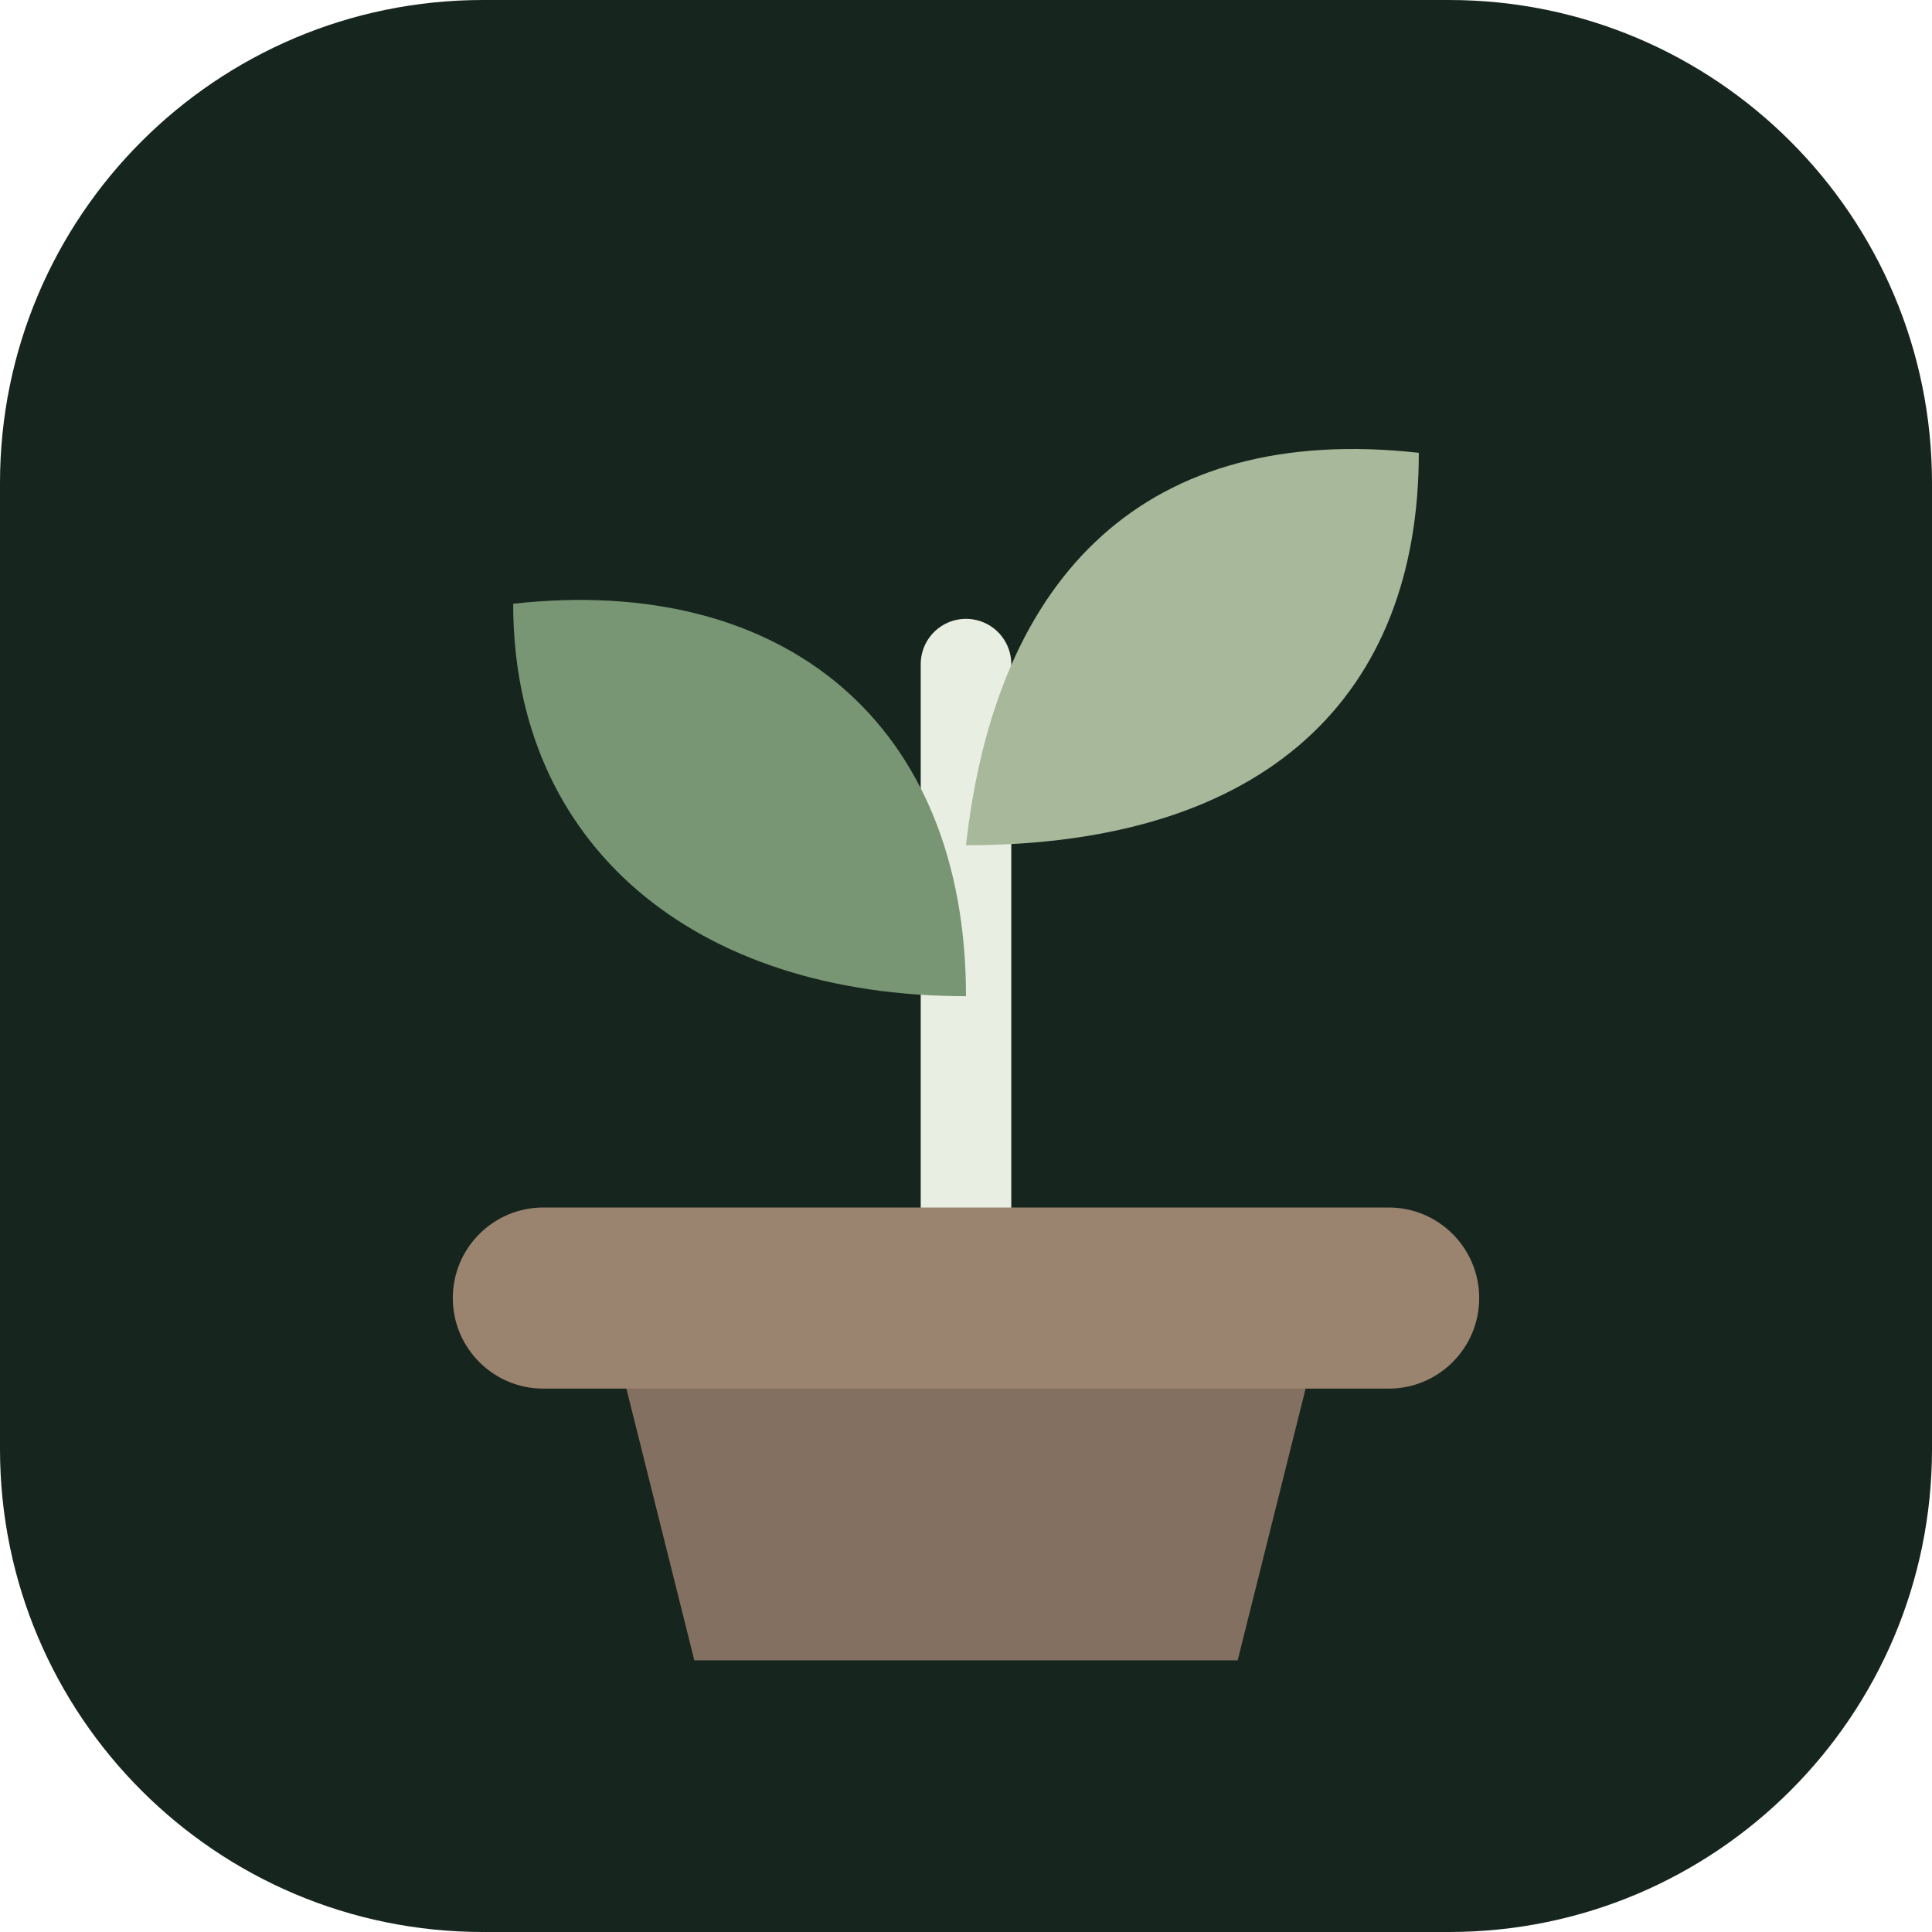
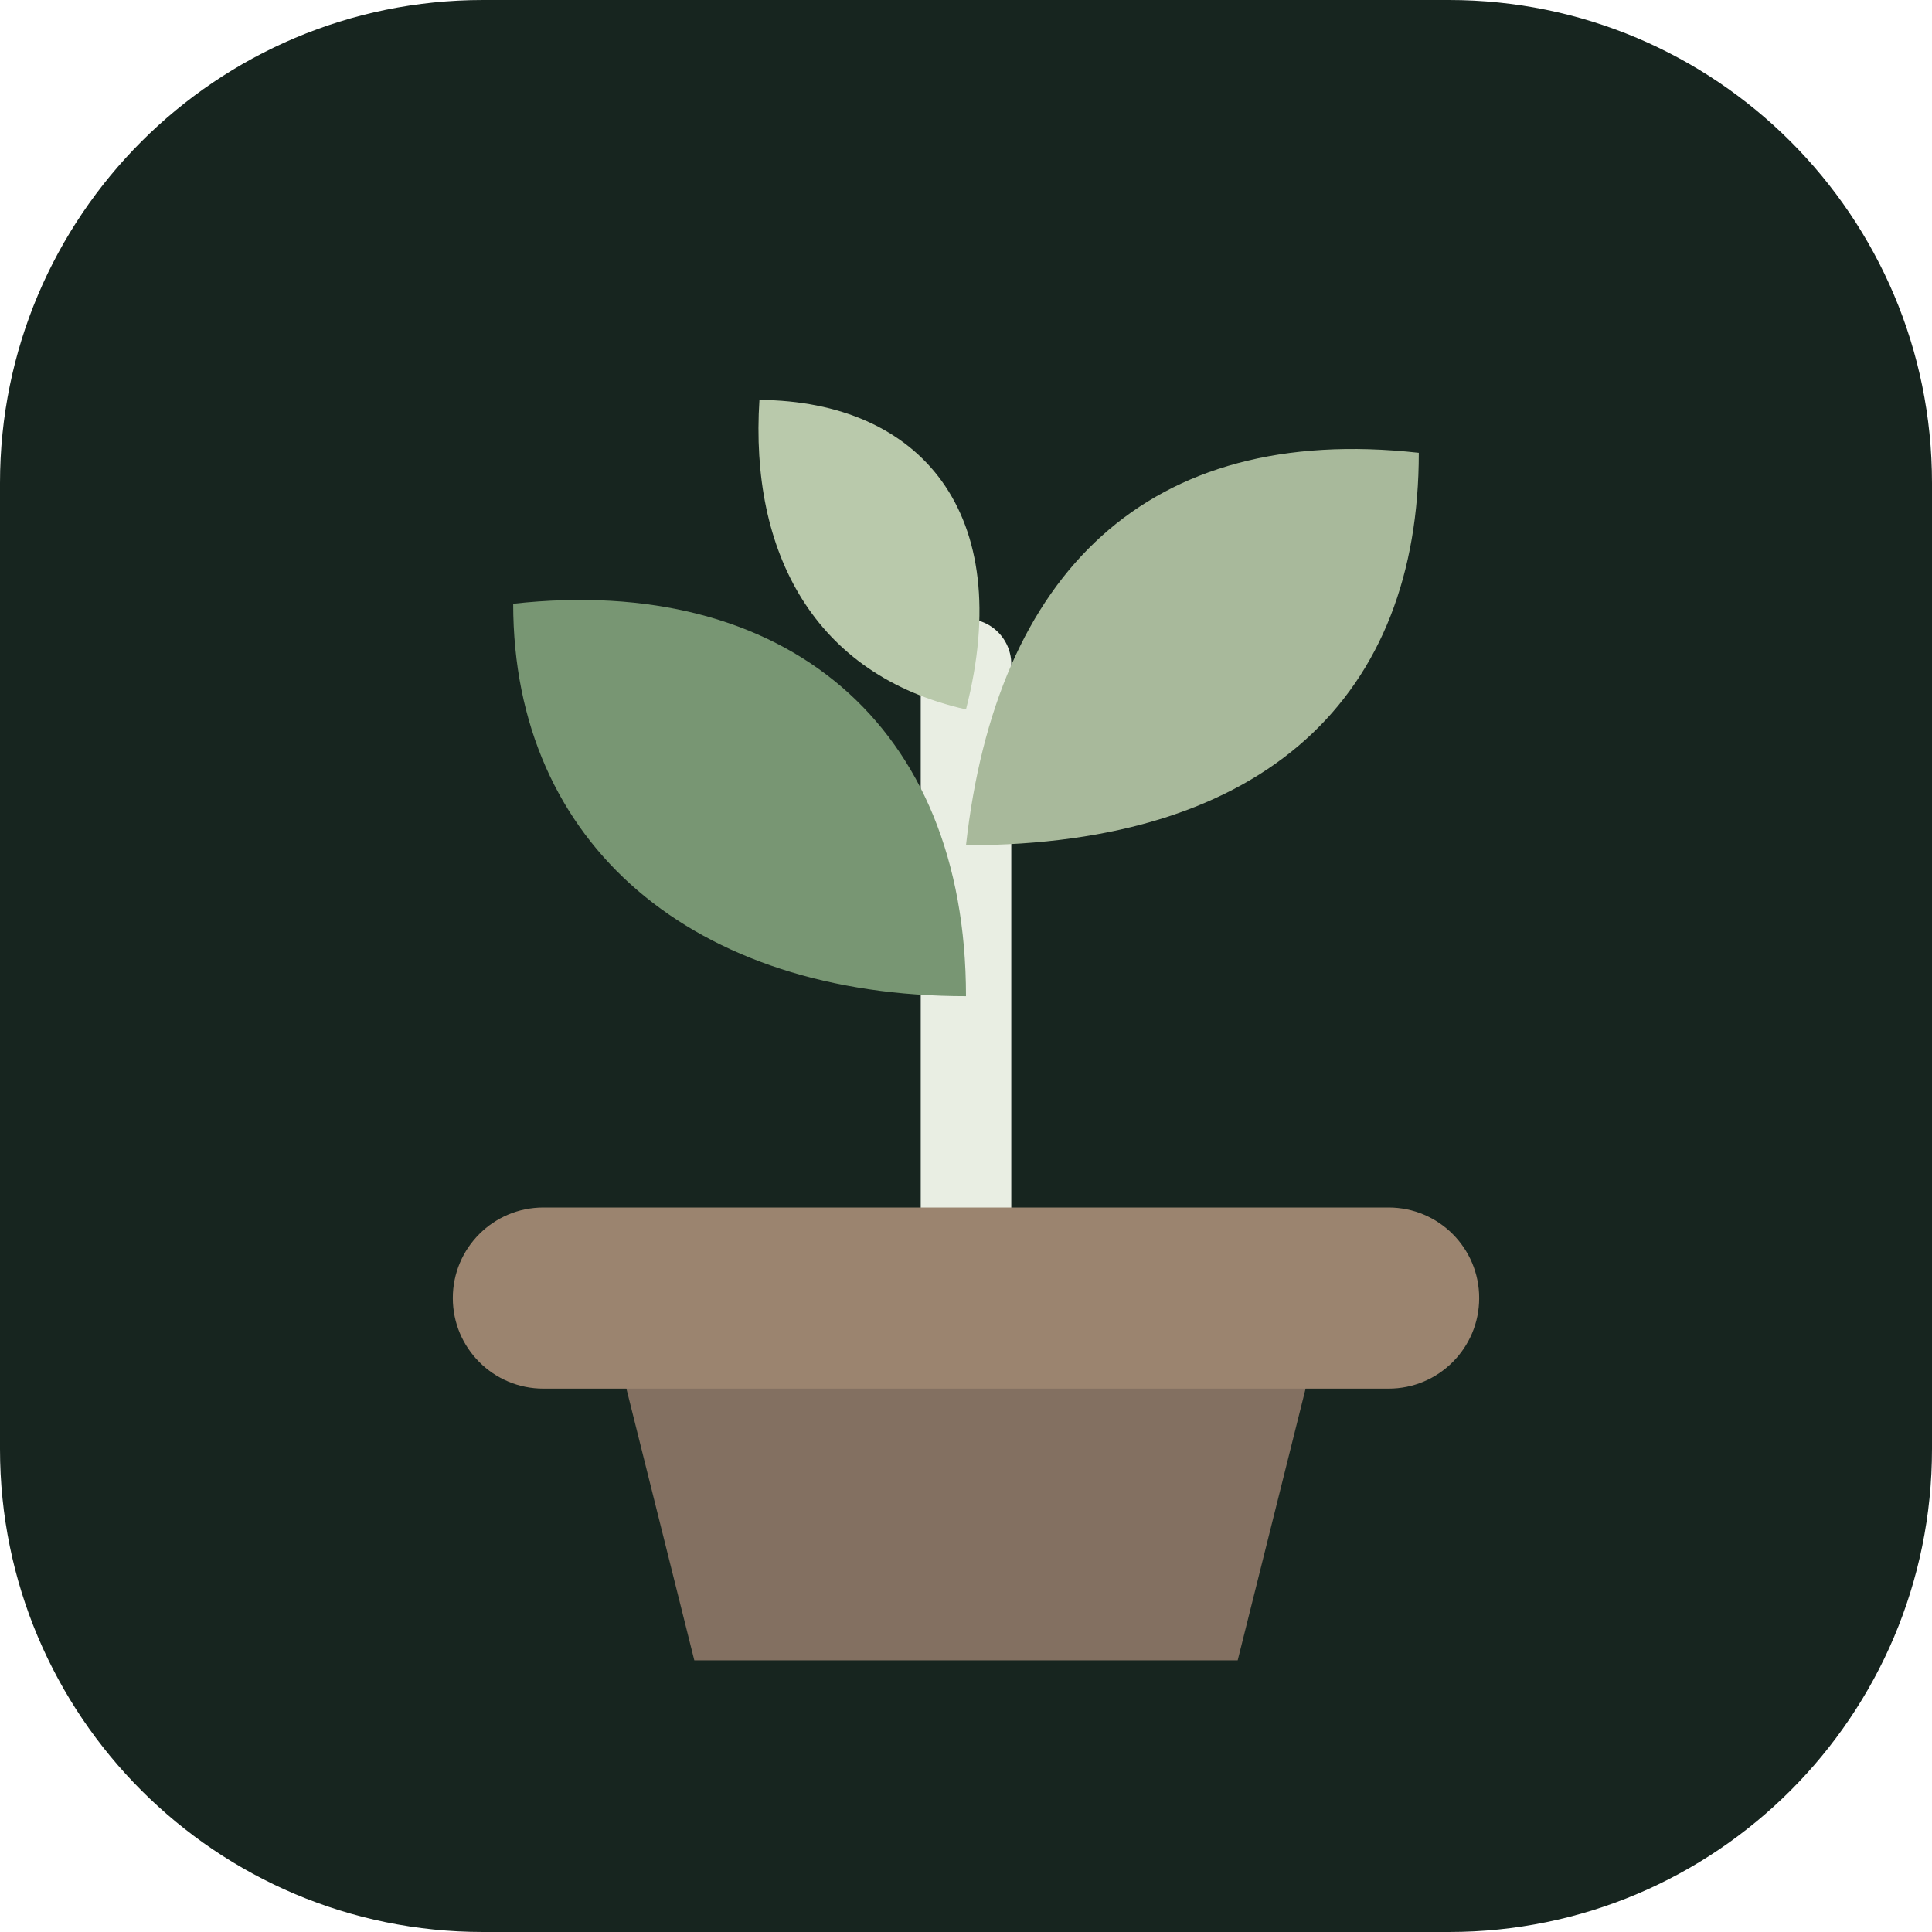
<svg xmlns="http://www.w3.org/2000/svg" viewBox="0 0 64 64">
  <rect width="64" height="64" rx="16" fill="#17251f" />
  <path d="M32 45V22" stroke="#e9eee3" stroke-width="3" stroke-linecap="round" />
  <path d="M32 33c-9 0-15-5-15-13 9-1 15 4 15 13Z" fill="#789673" />
  <path d="M32 28c1-9 6-14 15-13 0 8-5 13-15 13Z" fill="#a8b99b" />
+   <path d="M32 23.5c-3.8-3.5-3.6-8.1-.8-12.3 4.6 2.7 5.5 7.5.8 12.3Z" fill="#b9c9ab" transform="rotate(-30 32 23.5)" />
  <path d="M20 43h24l-3 12H23l-3-12Z" fill="#837061" />
  <path d="M18 40h28a3 3 0 0 1 0 6H18a3 3 0 0 1 0-6Z" fill="#9b846f" />
</svg>
